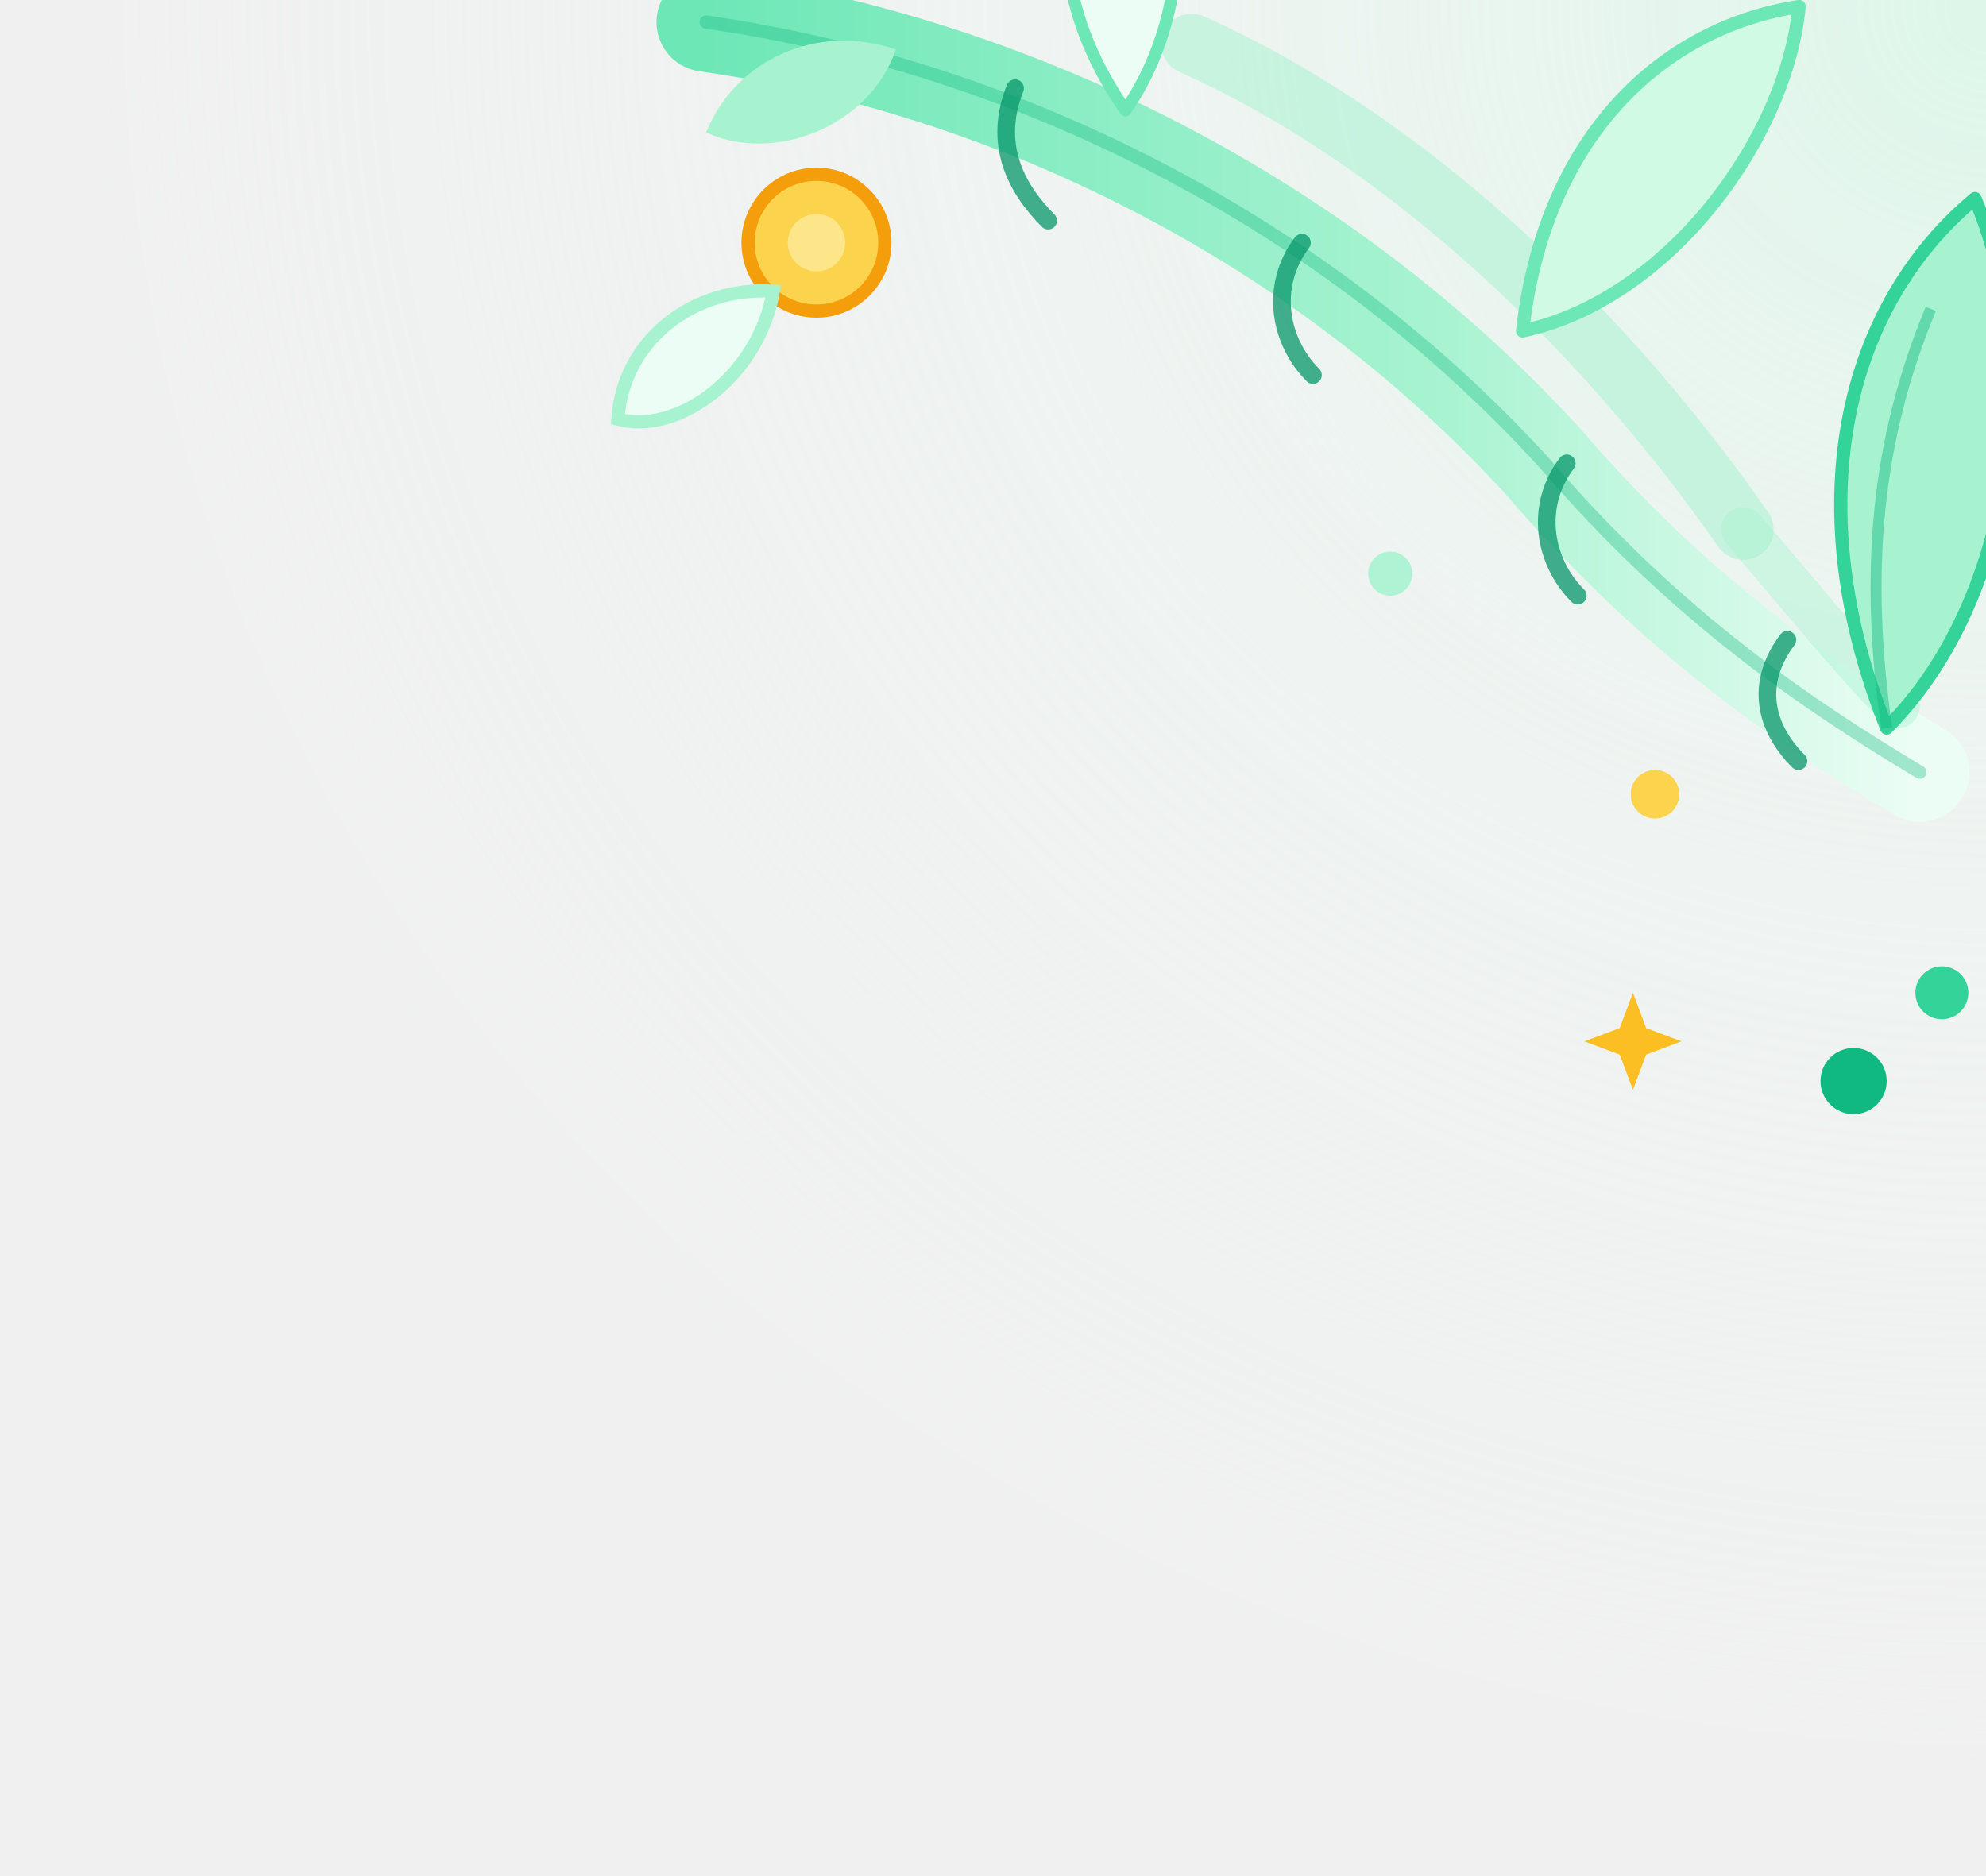
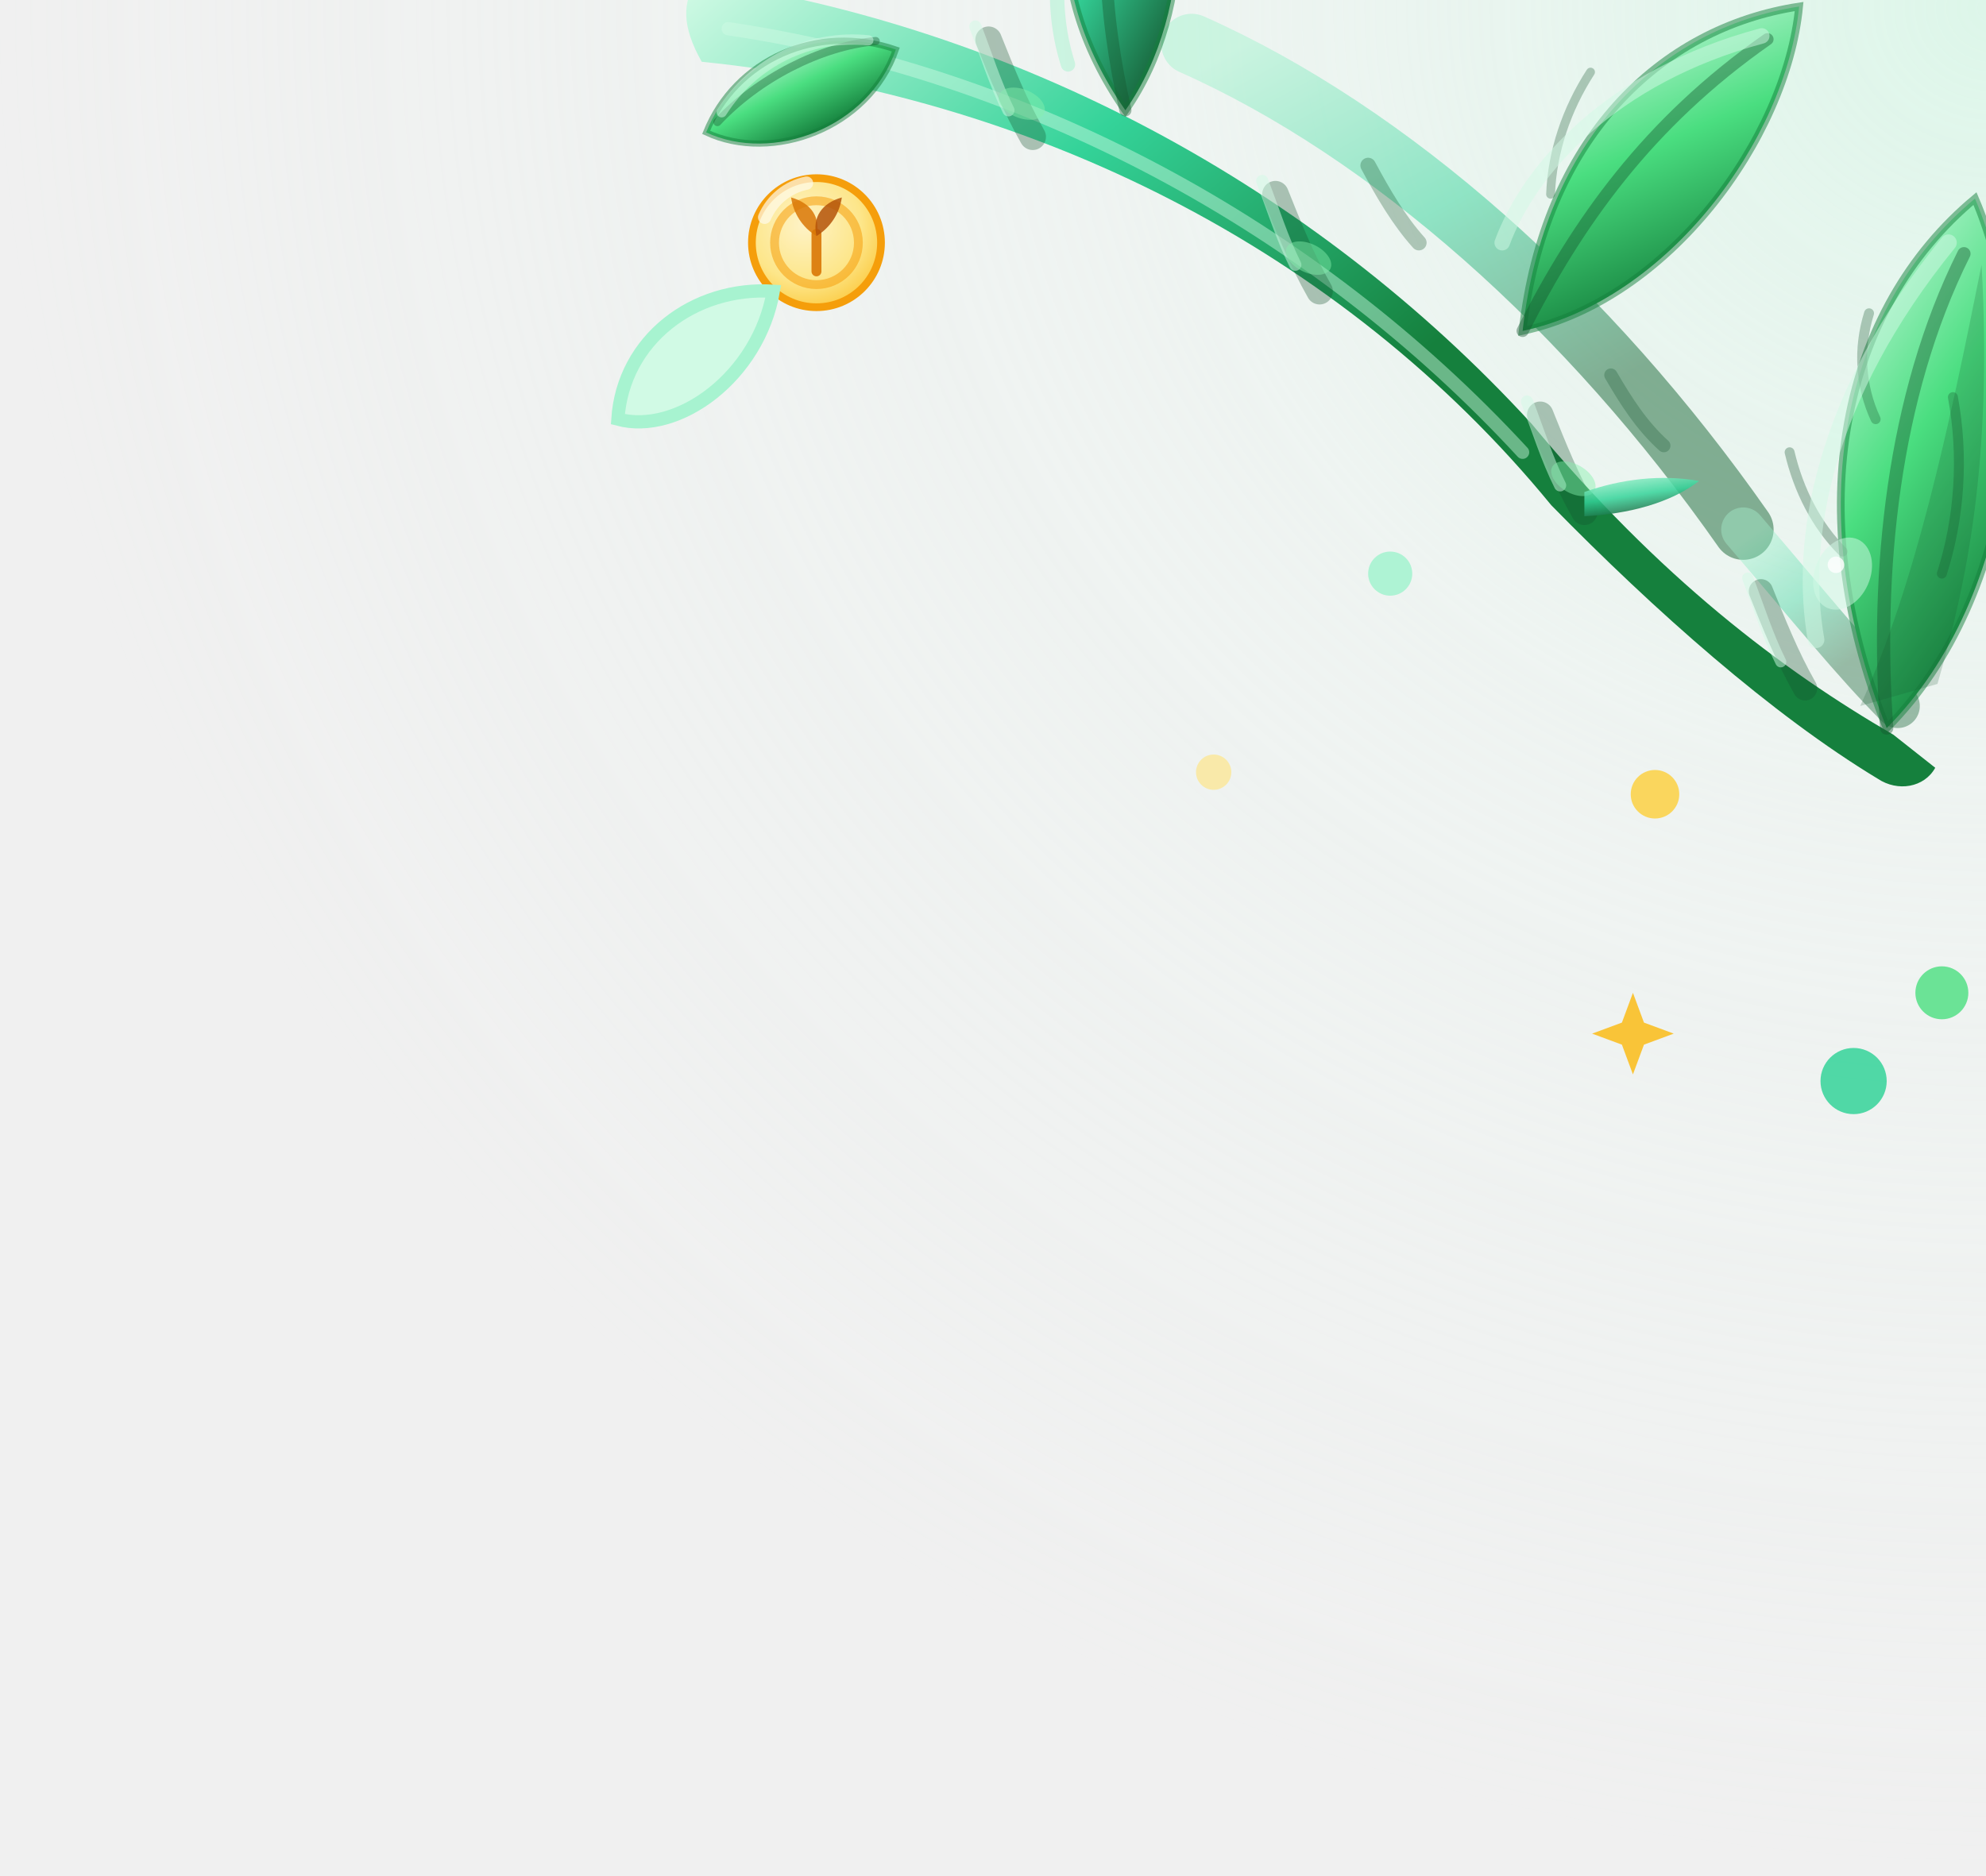
<svg xmlns="http://www.w3.org/2000/svg" viewBox="0 0 180 170" preserveAspectRatio="xMaxYMin meet">
  <defs>
    <radialGradient id="w-bb" cx="1" cy="0" r="1">
      <stop offset="0" stop-color="#D1FAE5" stop-opacity=".62" />
      <stop offset=".45" stop-color="#ECFDF5" stop-opacity=".28" />
      <stop offset="1" stop-color="#ECFDF5" stop-opacity="0" />
    </radialGradient>
-     <linearGradient id="cl-bb" x1="0" y1="0" x2="1" y2="0">
-       <stop offset="0" stop-color="#6EE7B7" />
-       <stop offset=".6" stop-color="#A7F3D0" />
-       <stop offset="1" stop-color="#ECFDF5" />
+     <linearGradient id="cl-bb" x1="0" y1="0" x2=".6" y2=".45">
+       <stop offset="0" stop-color="#D1FAE5" />
+       <stop offset=".5" stop-color="#34D399" />
+       <stop offset="1" stop-color="#15803D" />
    </linearGradient>
+     <linearGradient id="bk-bb" x1=".1" y1="0" x2=".6" y2=".8">
+       <stop offset="0" stop-color="#A7F3D0" />
+       <stop offset=".5" stop-color="#34D399" />
+       <stop offset="1" stop-color="#166534" />
+     </linearGradient>
+     <linearGradient id="lf-bb" x1=".1" y1="0" x2=".55" y2="1">
+       <stop offset="0" stop-color="#D1FAE5" />
+       <stop offset=".5" stop-color="#4ADE80" />
+       <stop offset="1" stop-color="#15803D" />
+     </linearGradient>
+     <linearGradient id="lf2-bb" x1=".1" y1="0" x2=".55" y2="1">
+       <stop offset="0" stop-color="#A7F3D0" />
+       <stop offset=".5" stop-color="#34D399" />
+       <stop offset="1" stop-color="#14532D" />
+     </linearGradient>
+     <radialGradient id="ck-bb" cx=".4" cy=".35" r=".85">
+       <stop offset="0" stop-color="#FEF3C7" />
+       <stop offset=".55" stop-color="#FDE68A" />
+       <stop offset="1" stop-color="#FBBF24" />
+     </radialGradient>
  </defs>
  <rect width="180" height="170" fill="url(#w-bb)" />
+   <path d="M108 4C126 12 144 28 158 48" fill="none" stroke="url(#bk-bb)" stroke-width="5.5" stroke-linecap="round" opacity=".5" />
+   <path d="M158 48C164 55 168 60 172 64" fill="none" stroke="url(#bk-bb)" stroke-width="4" stroke-linecap="round" opacity=".4" />
+   <path d="M124 15C125.4 17.6 126.8 20 128.6 22" fill="none" stroke="#14532D" stroke-width="1.4" stroke-linecap="round" opacity=".3" />
+   <path d="M146 34C147.4 36.4 148.8 38.6 150.8 40.4" fill="none" stroke="#14532D" stroke-width="1.2" stroke-linecap="round" opacity=".28" />
+   <path d="M63.2 -1.8C92 2.4 119 16.8 138.8 38.4C150.4 52.4 161.6 60.8 171.6 66.6L175.4 69.6C174.4 71.4 172 71.8 170.2 70.6C160.6 64.8 150 55.4 140.6 45.8C121.6 22.6 93.4 8.6 63.6 5.6C61.8 2.4 61.8 .2 63.2 -1.8Z" fill="url(#cl-bb)" />
+   <path d="M66 2.6C93 6.6 119 20.4 138 41" fill="none" stroke="#D1FAE5" stroke-width="1.2" opacity=".45" stroke-linecap="round" />
+   <g stroke-linecap="round">
+     <path d="M89.6 3.6C90.8 6.6 92 9.6 93.6 12.4" fill="none" stroke="#14532D" stroke-width="2.4" opacity=".32" />
+     <path d="M88.4 2.4C89.4 5 90.2 7.6 91.4 10" fill="none" stroke="#D1FAE5" stroke-width="1.1" opacity=".5" />
+     <ellipse cx="92.6" cy="9.4" rx="2.2" ry="1.3" transform="rotate(22 92.6 9.4)" fill="#86EFAC" opacity=".45" />
+     <path d="M115.6 17.6C116.8 20.6 118 23.6 119.6 26.4" fill="none" stroke="#14532D" stroke-width="2.4" opacity=".32" />
+     <path d="M114.4 16.4C115.4 19 116.2 21.6 117.4 24" fill="none" stroke="#D1FAE5" stroke-width="1.1" opacity=".5" />
+     <ellipse cx="118.6" cy="23.4" rx="2.2" ry="1.3" transform="rotate(26 118.6 23.4)" fill="#86EFAC" opacity=".45" />
+     <path d="M139.6 37.6C140.8 40.6 142 43.6 143.6 46.4" fill="none" stroke="#14532D" stroke-width="2.4" opacity=".32" />
+     <path d="M138.4 36.4C139.4 39 140.2 41.6 141.4 44" fill="none" stroke="#D1FAE5" stroke-width="1.1" opacity=".5" />
+     <ellipse cx="142.6" cy="43.4" rx="2.2" ry="1.3" transform="rotate(30 142.6 43.4)" fill="#86EFAC" opacity=".45" />
+     <path d="M159.6 53.6C160.8 56.6 162 59.6 163.6 62.4" fill="none" stroke="#14532D" stroke-width="2.2" opacity=".32" />
+     <path d="M158.4 52.4C159.4 55 160.2 57.6 161.4 60" fill="none" stroke="#D1FAE5" stroke-width="1" opacity=".5" />
+   </g>
+   <path d="M143.6 44.6C147 43.4 150.6 43 154 43.6C151.4 45.6 147.6 46.6 143.6 46.8Z" fill="url(#lf2-bb)" opacity=".85" />
+   <g transform="translate(171 66)">
+     <path d="M0 0C-8-20 -4-38 8-48C14-34 12-12 0 0Z" fill="url(#lf-bb)" stroke="#15803D" stroke-width=".7" stroke-opacity=".5" />
+     <path d="M0 0C-1-14 .5-30 7-43" fill="none" stroke="#14532D" stroke-width="1.2" opacity=".4" stroke-linecap="round" />
+     <path d="M-4-16C-6.4-18.4-8-21.6-8.8-25" fill="none" stroke="#14532D" stroke-width=".9" opacity=".32" stroke-linecap="round" />
+     <path d="M-1-28C-2.4-31-2.6-34.4-1.6-37.6" fill="none" stroke="#14532D" stroke-width=".9" opacity=".3" stroke-linecap="round" />
+     <path d="M5-14C6.6-19 7-24.6 6-30" fill="none" stroke="#14532D" stroke-width=".9" opacity=".3" stroke-linecap="round" />
+     <path d="M4.6-4C7.2-13 9.6-24 8.6-42C5.6-27 2.6-13 -2.4-2" fill="#14532D" opacity=".2" />
+     <path d="M-6.4-8C-8-17-5.8-30 5.6-44" fill="none" stroke="#D1FAE5" stroke-width="1.5" opacity=".5" stroke-linecap="round" />
+   </g>
+   <ellipse cx="167" cy="52" rx="2.5" ry="3.4" transform="rotate(24 167 52)" fill="#D1FAE5" opacity=".5" />
+   <circle cx="166.4" cy="51.2" r=".75" fill="#FFFFFF" opacity=".8" />
+   <g transform="translate(138 30) rotate(30)">
+     <path d="M0 0C-7-16 -3-30 7-38C12-27 10-9 0 0Z" fill="url(#lf-bb)" stroke="#15803D" stroke-width=".7" stroke-opacity=".5" />
+     <path d="M0 0C-.6-11 .4-22 6-34" fill="none" stroke="#14532D" stroke-width="1.1" opacity=".4" stroke-linecap="round" />
+     <path d="M-4-12C-5.8-15.4-6.6-19.4-6.4-23.4" fill="none" stroke="#14532D" stroke-width=".8" opacity=".3" stroke-linecap="round" />
+     <path d="M-5.6-6C-6.8-13-4.6-24 5.4-34" fill="none" stroke="#D1FAE5" stroke-width="1.4" opacity=".5" stroke-linecap="round" />
+   </g>
+   <g transform="translate(102 10) rotate(-10)">
+     <path d="M0 0C-6-13 -2-24 6-31C10-22 8-8 0 0Z" fill="url(#lf2-bb)" stroke="#15803D" stroke-width=".7" stroke-opacity=".5" />
+     <path d="M0 0C-.4-9 .4-18 5-28" fill="none" stroke="#14532D" stroke-width="1.1" opacity=".38" stroke-linecap="round" />
+     <path d="M-4.4-5C-5.2-11-3.6-19 4.6-28" fill="none" stroke="#A7F3D0" stroke-width="1.3" opacity=".5" stroke-linecap="round" />
+   </g>
+   <g transform="translate(64 12) rotate(-16) scale(.62)">
+     <path d="M0 0C7-9 20-11 30-4C23 6 8 7 0 0Z" fill="url(#lf-bb)" stroke="#15803D" stroke-width=".9" stroke-opacity=".5" />
+     <path d="M2-1C9.5-5.5 19.5-7.5 27.5-6" fill="none" stroke="#14532D" stroke-width="1.2" opacity=".38" stroke-linecap="round" />
+     <path d="M3-2.2C9.5-8 18.5-9.6 26.5-6.4" fill="none" stroke="#D1FAE5" stroke-width="1.5" opacity=".5" stroke-linecap="round" />
+   </g>
+   <g transform="translate(74 22)">
+     <circle r="6.2" fill="#F59E0B" />
+     <circle r="5.5" fill="url(#ck-bb)" />
+     <circle r="3.8" fill="none" stroke="#F59E0B" stroke-width=".8" opacity=".55" />
+     <path d="M0 2.6L0-.8" stroke="#D97706" stroke-width=".9" stroke-linecap="round" opacity=".9" />
+     <path d="M0-.6C-1.3-1.4-2.1-2.7-2.3-4.1C-.5-3.6.4-2.3 0-.6Z" fill="#D97706" opacity=".85" />
+     <path d="M0-.6C1.3-1.4 2.1-2.7 2.3-4.1C.5-3.6-.4-2.3 0-.6Z" fill="#B45309" opacity=".85" />
+     <path d="M-4.7-2.3A5.3 5.3 0 0 1-.9-5.4" fill="none" stroke="#FFFBEB" stroke-width="1.2" stroke-linecap="round" opacity=".7" />
+   </g>
  <g>
-     <path d="M64 2C92 6 120 20 140 42C152 56 164 64 174 70" fill="none" stroke="url(#cl-bb)" stroke-width="9" stroke-linecap="round" />
-     <path d="M64 2C92 6 120 20 140 42C152 56 164 64 174 70" fill="none" stroke="#10B981" stroke-width="1.2" stroke-linecap="round" opacity=".35" />
-     <g stroke="#059669" stroke-width="1.6" stroke-linecap="round" opacity=".75" fill="none">
-       <path d="M92 8C90 13 92 17 95 20" />
-       <path d="M118 22C115 26 116 31 119 34" />
-       <path d="M142 42C139 46 140 51 143 54" />
-       <path d="M162 58C159 62 160 66 163 69" />
-     </g>
-   </g>
-   <path d="M108 4C126 12 144 28 158 48" fill="none" stroke="#A7F3D0" stroke-width="5.5" stroke-linecap="round" opacity=".55" />
-   <path d="M158 48C164 55 168 60 172 64" fill="none" stroke="#A7F3D0" stroke-width="4" stroke-linecap="round" opacity=".45" />
-   <g stroke-linejoin="round">
-     <g transform="translate(171 66)">
-       <path d="M0 0C-8-20 -4-38 8-48C14-34 12-12 0 0Z" fill="#A7F3D0" stroke="#34D399" stroke-width="1.2" />
-       <path d="M0 0C-2-14 -1-26 4-38" fill="none" stroke="#10B981" stroke-width="1" opacity=".45" />
-     </g>
-     <g transform="translate(138 30) rotate(30)">
-       <path d="M0 0C-7-16 -3-30 7-38C12-27 10-9 0 0Z" fill="#D1FAE5" stroke="#6EE7B7" stroke-width="1.2" />
-     </g>
-     <g transform="translate(102 10) rotate(-10)">
-       <path d="M0 0C-6-13 -2-24 6-31C10-22 8-8 0 0Z" fill="#ECFDF5" stroke="#6EE7B7" stroke-width="1.1" />
-     </g>
-     <path d="M0 0C7-9 20-11 30-4C23 6 8 7 0 0Z" transform="translate(64 12) rotate(-16) scale(.62)" fill="#A7F3D0" />
-   </g>
-   <circle cx="74" cy="22" r="6.2" fill="#FCD34D" stroke="#F59E0B" stroke-width="1.2" />
-   <circle cx="74" cy="22" r="2.6" fill="#FDE68A" />
-   <g>
-     <circle cx="168" cy="98" r="3" fill="#10B981" />
-     <circle cx="176" cy="90" r="2.4" fill="#34D399" />
-     <circle cx="150" cy="72" r="2.2" fill="#FCD34D" />
+     <circle cx="168" cy="98" r="3" fill="#34D399" opacity=".85" />
+     <circle cx="176" cy="90" r="2.4" fill="#4ADE80" opacity=".8" />
+     <circle cx="150" cy="72" r="2.2" fill="#FCD34D" opacity=".9" />
    <circle cx="126" cy="52" r="2" fill="#A7F3D0" opacity=".9" />
-     <path d="M148 90l1.2 3.2 3.2 1.2-3.2 1.2-1.2 3.2-1.2-3.2-3.2-1.2 3.2-1.2z" fill="#FBBF24" />
-     <path d="M0 0C4-6 12-7 18-3C13 3 4 4 0 0Z" transform="translate(56 38) rotate(-30)" fill="#ECFDF5" stroke="#A7F3D0" stroke-width="1.2" />
+     <circle cx="110" cy="70" r="1.6" fill="#FDE68A" opacity=".7" />
+     <path d="M148 90l1 2.7 2.7 1-2.7 1-1 2.7-1-2.7-2.7-1 2.7-1z" fill="#FBBF24" opacity=".9" />
+     <path d="M0 0C4-6 12-7 18-3C13 3 4 4 0 0Z" transform="translate(56 38) rotate(-30)" fill="#D1FAE5" stroke="#A7F3D0" stroke-width="1.2" />
  </g>
</svg>
